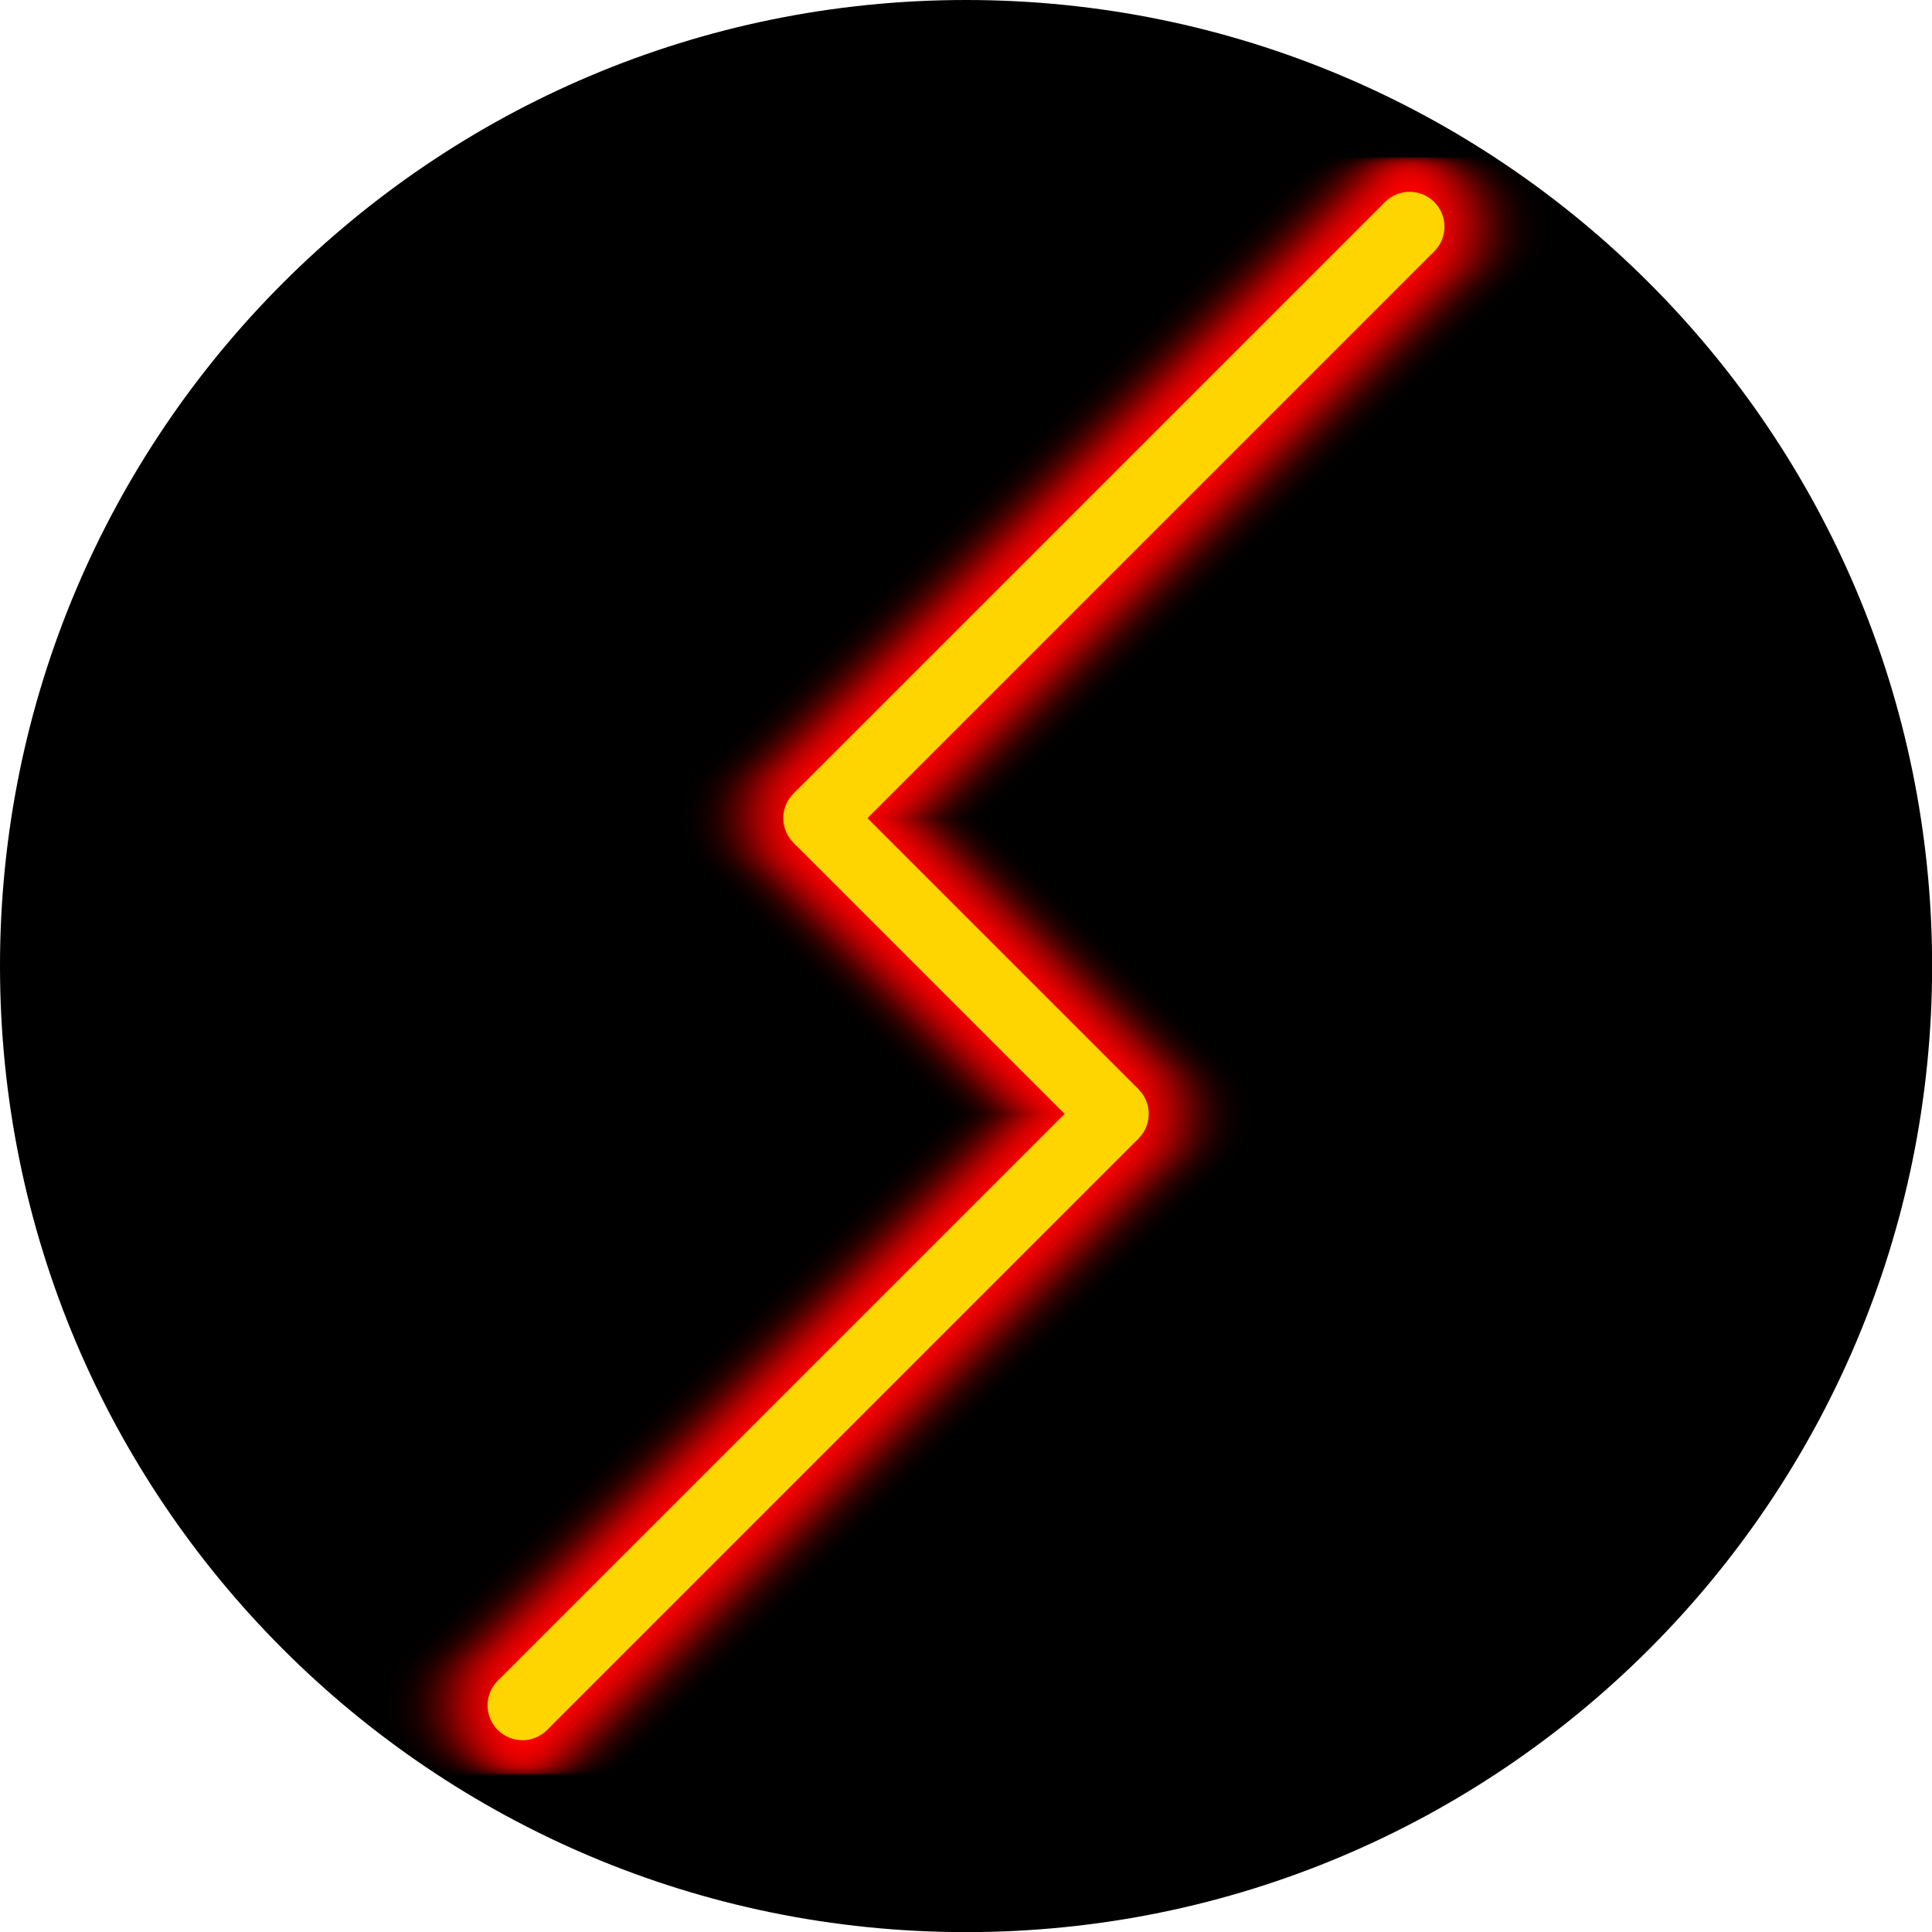
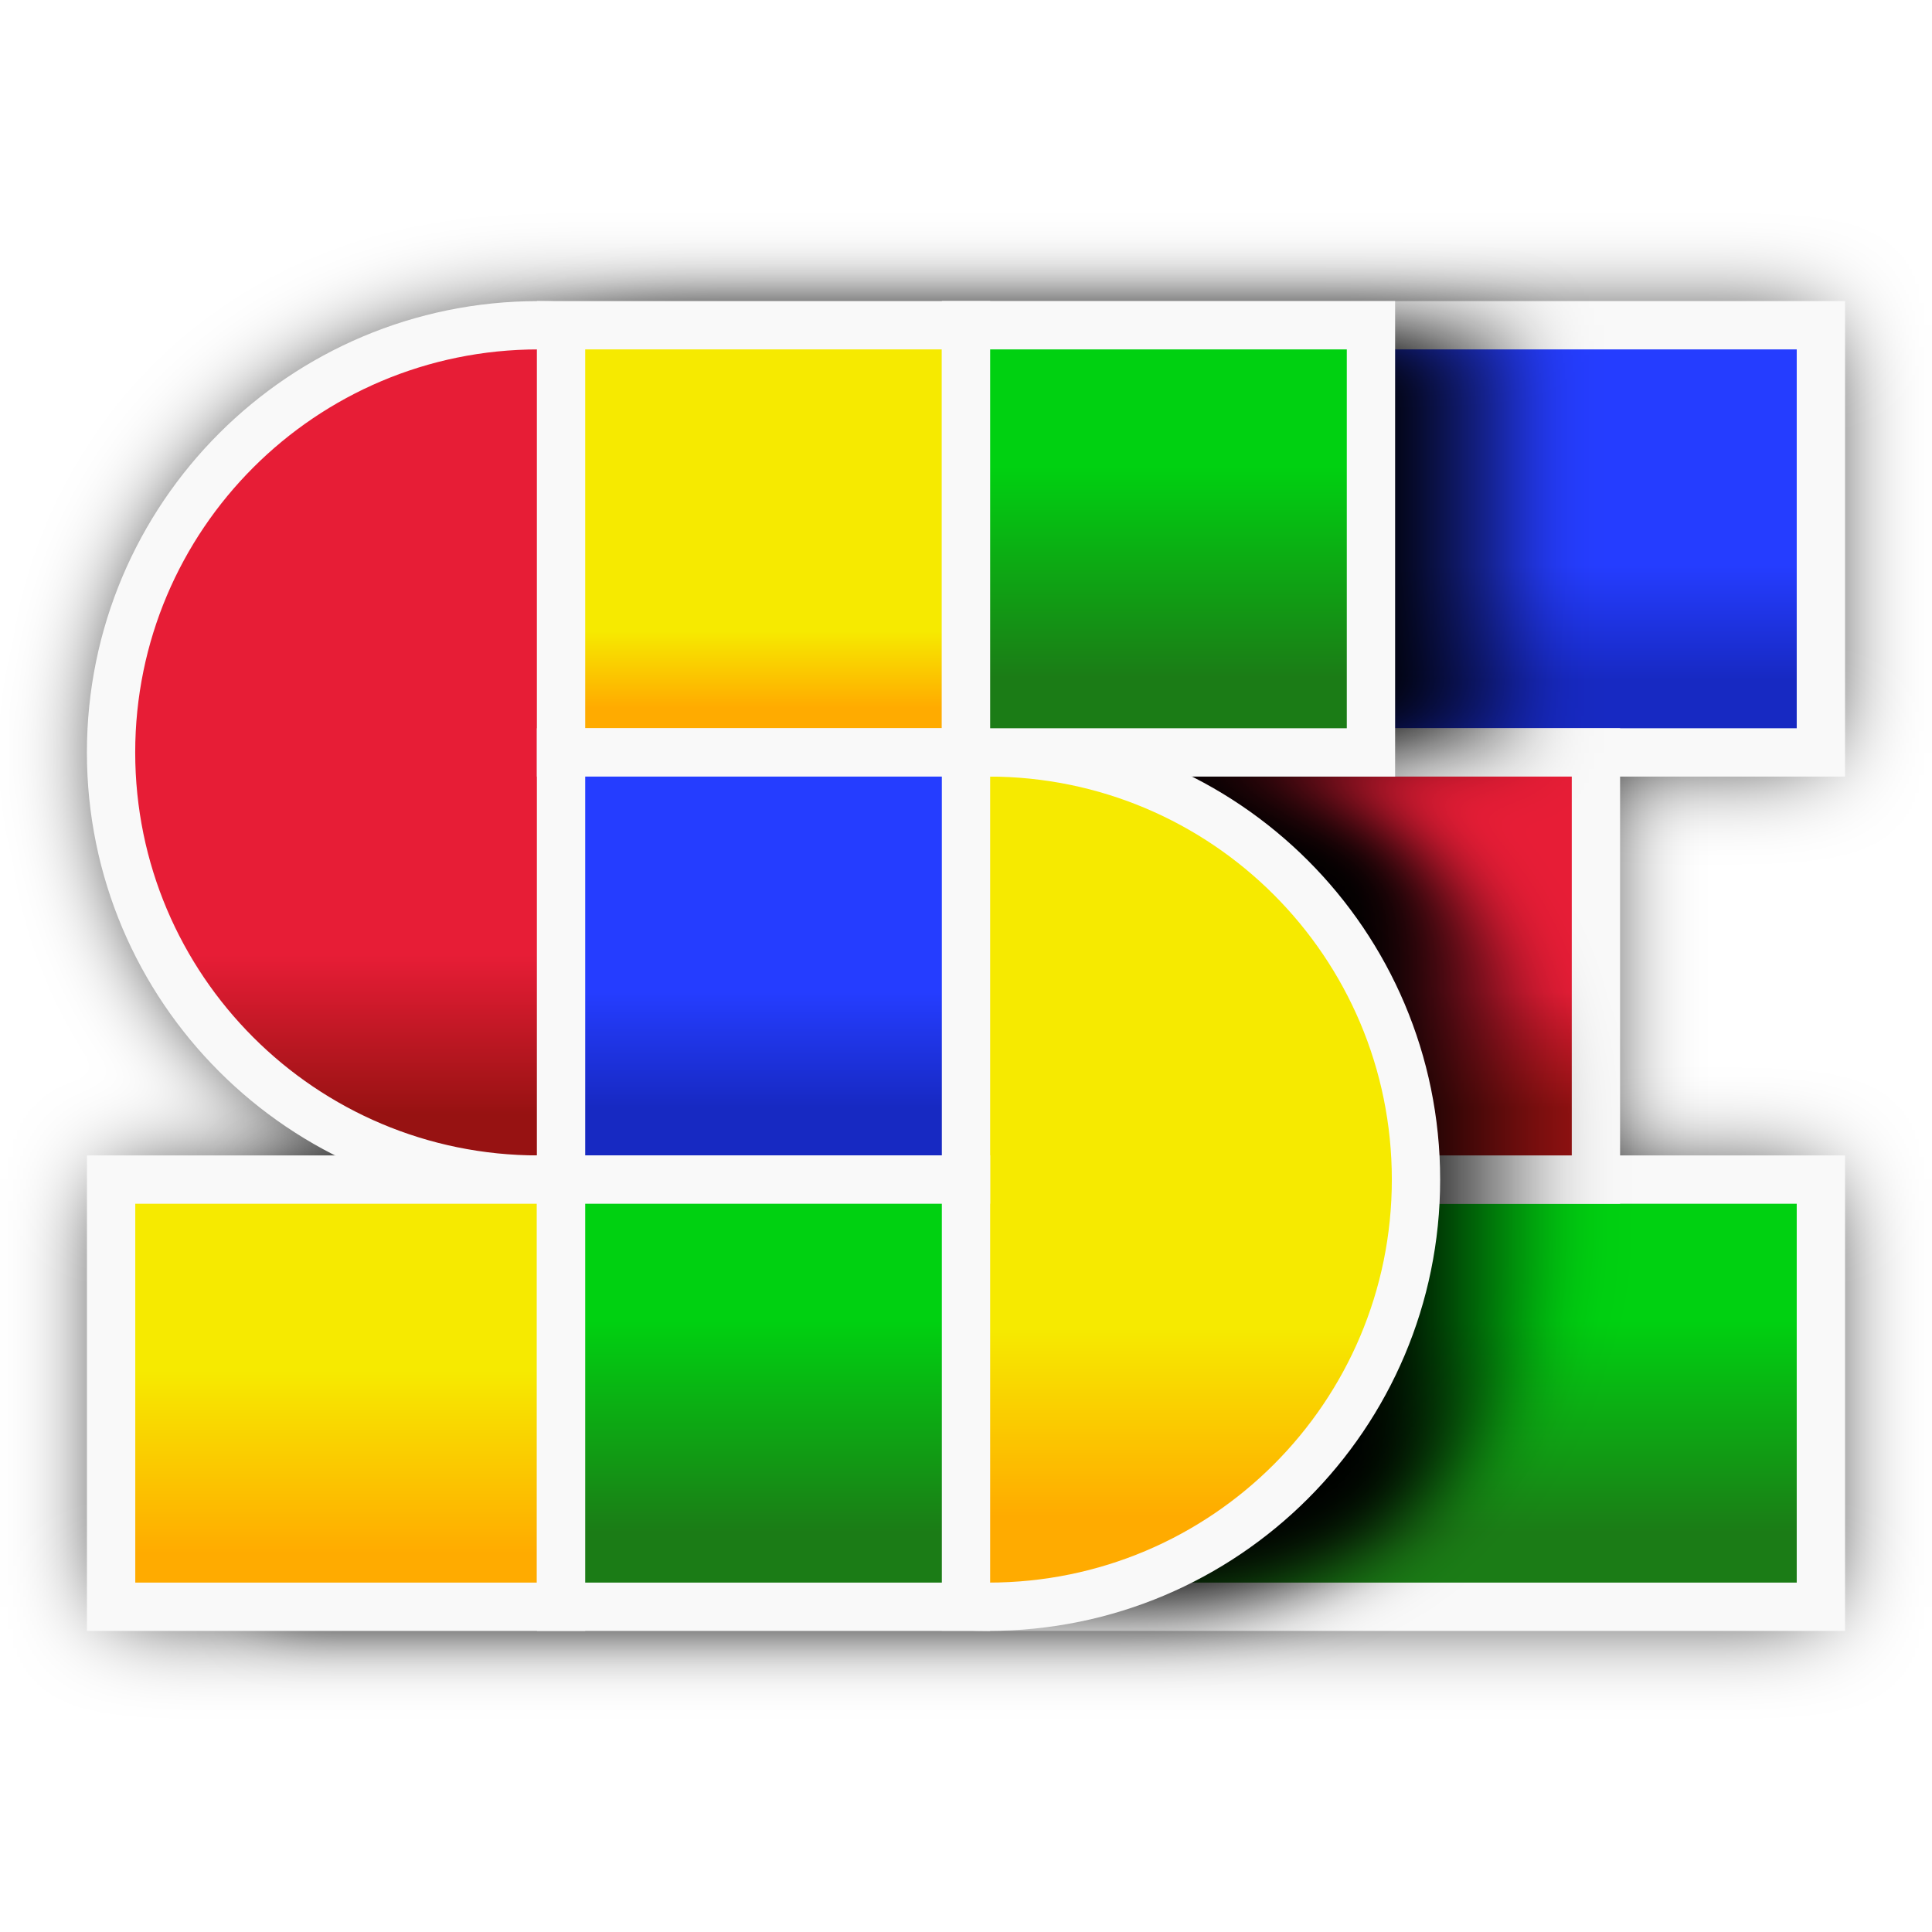
- <svg xmlns="http://www.w3.org/2000/svg" width="64" height="64" viewBox="0 0 16.933 16.933" version="1.1" id="svg8">
+ <svg xmlns="http://www.w3.org/2000/svg" xmlns:xlink="http://www.w3.org/1999/xlink" width="120" height="120" viewBox="0 0 31.75 31.75" version="1.1" id="svg8">
  <defs id="defs2">
-     <filter style="color-interpolation-filters:sRGB" id="filter1942" x="-0.05" width="1.1" y="-0.032" height="1.064">
-       <feGaussianBlur stdDeviation="0.154" id="feGaussianBlur1944" />
+     <linearGradient id="linearGradient2283">
+       <stop style="stop-color:#000000;stop-opacity:1;" offset="0" id="stop2279" />
+       <stop style="stop-color:#000000;stop-opacity:0;" offset="1" id="stop2281" />
+     </linearGradient>
+     <linearGradient id="linearGradient1448">
+       <stop style="stop-color:#253dff;stop-opacity:1" offset="0" id="stop1444" />
+       <stop style="stop-color:#1729c2;stop-opacity:1" offset="1" id="stop1446" />
+     </linearGradient>
+     <linearGradient id="linearGradient1440">
+       <stop style="stop-color:#00d111;stop-opacity:1" offset="0" id="stop1436" />
+       <stop style="stop-color:#1b7c16;stop-opacity:1" offset="1" id="stop1438" />
+     </linearGradient>
+     <marker style="overflow:visible;" id="Arrow1Lend" refX="0.0" refY="0.0" orient="auto">
+       <path transform="scale(0.8) rotate(180) translate(12.5,0)" style="fill-rule:evenodd;stroke:#000000;stroke-width:1.0pt;" d="M 0.0,0.0 L 5.0,-5.0 L -12.5,0.0 L 5.0,5.0 L 0.0,0.0 z " id="path1153" />
+     </marker>
+     <marker style="overflow:visible" id="Arrow1Lstart" refX="0.0" refY="0.0" orient="auto">
+       <path transform="scale(0.8) translate(12.5,0)" style="fill-rule:evenodd;stroke:#000000;stroke-width:1.0pt" d="M 0.0,0.0 L 5.0,-5.0 L -12.5,0.0 L 5.0,5.0 L 0.0,0.0 z " id="path1150" />
+     </marker>
+     <linearGradient id="linearGradient883">
+       <stop style="stop-color:#e71d36;stop-opacity:1;" offset="0" id="stop879" />
+       <stop style="stop-color:#971212;stop-opacity:1" offset="1" id="stop881" />
+     </linearGradient>
+     <linearGradient id="linearGradient867">
+       <stop style="stop-color:#f6ea00;stop-opacity:1" offset="0" id="stop863" />
+       <stop style="stop-color:#ffab00;stop-opacity:1" offset="1" id="stop865" />
+     </linearGradient>
+     <linearGradient xlink:href="#linearGradient867" id="linearGradient869" x1="22.666" y1="26.351" x2="22.666" y2="31.096" gradientUnits="userSpaceOnUse" gradientTransform="matrix(0.6518237,0,0,0.651415,1.520227,4.669883)" />
+     <linearGradient xlink:href="#linearGradient883" id="linearGradient885" x1="11.619" y1="16.517" x2="11.619" y2="20.541" gradientUnits="userSpaceOnUse" gradientTransform="matrix(0.6518237,0,0,0.651415,1.413472,4.932685)" />
+     <linearGradient xlink:href="#linearGradient867" id="linearGradient1434" x1="4.525" y1="18.851" x2="4.525" y2="22.076" gradientUnits="userSpaceOnUse" gradientTransform="matrix(0.9315796,0,0,0.9309954,1.455894,4.97508)" />
+     <linearGradient xlink:href="#linearGradient1440" id="linearGradient1442" x1="12.195" y1="17.968" x2="12.195" y2="21.698" gradientUnits="userSpaceOnUse" gradientTransform="matrix(0.9315796,0,0,0.9309954,1.455894,4.97508)" />
+     <linearGradient xlink:href="#linearGradient1448" id="linearGradient1450" x1="12.338" y1="12.168" x2="12.338" y2="14.209" gradientUnits="userSpaceOnUse" gradientTransform="matrix(0.9315796,0,0,0.9309954,1.455894,4.97508)" />
+     <linearGradient xlink:href="#linearGradient867" id="linearGradient1458" x1="12.343" y1="5.799" x2="12.343" y2="7.147" gradientUnits="userSpaceOnUse" gradientTransform="matrix(0.9315796,0,0,0.9309954,1.455894,4.97508)" />
+     <linearGradient xlink:href="#linearGradient1440" id="linearGradient1487" gradientUnits="userSpaceOnUse" x1="12.195" y1="17.968" x2="12.195" y2="21.698" gradientTransform="matrix(0.9315796,0,0,0.9309954,8.110866,-9.065494)" />
+     <linearGradient xlink:href="#linearGradient1448" id="linearGradient1517" gradientUnits="userSpaceOnUse" x1="12.338" y1="12.168" x2="12.338" y2="14.209" gradientTransform="matrix(1.966668,0,0,0.9309954,-0.5159499,-2.045207)" />
+     <linearGradient xlink:href="#linearGradient883" id="linearGradient1547" gradientUnits="userSpaceOnUse" x1="12.338" y1="12.168" x2="12.338" y2="14.209" gradientTransform="matrix(1.449124,0,0,0.9309954,3.797459,4.97508)" />
+     <linearGradient xlink:href="#linearGradient1440" id="linearGradient1585" gradientUnits="userSpaceOnUse" gradientTransform="matrix(1.966668,0,0,0.9309954,-0.5159487,4.97508)" x1="12.195" y1="17.968" x2="12.195" y2="21.698" />
+     <filter style="color-interpolation-filters:sRGB" id="filter2104" x="-0.066" width="1.131" y="-0.088" height="1.175">
+       <feGaussianBlur stdDeviation="2.903" id="feGaussianBlur2106" />
+     </filter>
+     <linearGradient xlink:href="#linearGradient2283" id="linearGradient2285" x1="34.7" y1="110.662" x2="46.533" y2="110.662" gradientUnits="userSpaceOnUse" gradientTransform="matrix(0.2645833,0,0,0.2645833,13.55767,-13.40435)" />
+     <filter style="color-interpolation-filters:sRGB" id="filter2415" x="-0.063" width="1.127" y="-0.065" height="1.129">
+       <feGaussianBlur stdDeviation="0.567" id="feGaussianBlur2417" />
    </filter>
  </defs>
  <g id="layer1">
-     <circle style="fill:#000000;stroke-width:0.275" id="path849" cx="8.467" cy="8.467" r="8.467" />
-     <g id="g1368" transform="matrix(0.8639876,-0.8639876,0.8639876,0.8639876,1.122772,12.35461)" style="fill:#ff0000;opacity:1;filter:url(#filter1942)">
-       <rect style="fill:#ff0000;stroke-width:0.328" id="rect833-6-6" width="3" height="1" x="-3.5" y="6" transform="rotate(-90)" />
-       <rect style="fill:#ff0000;stroke-width:0.463" id="rect833-7-1" width="6" height="1" x="-12.5" y="-1" transform="scale(-1)" />
-       <circle style="fill:#ff0000;stroke-width:0.153" id="path835-5-8" cx="-6.5" cy="-0.5" transform="scale(-1)" r="0.5" />
-       <circle style="fill:#ff0000;stroke-width:0.153" id="path835-3-3-7" cx="-12.5" cy="-0.5" transform="scale(-1)" r="0.5" />
-       <circle style="fill:#ff0000;stroke-width:0.153" id="path835-5-8-9" cx="-6.5" cy="-3.5" transform="scale(-1)" r="0.5" />
-       <rect style="fill:#ff0000;stroke-width:0.463" id="rect833-7-1-2" width="6" height="1" x="0.5" y="3" />
-       <circle style="fill:#ff0000;stroke-width:0.153" id="path835-3-3-7-0" cx="0.5" cy="3.5" r="0.5" />
-     </g>
-     <g id="g912" transform="matrix(-0.8639876,0.8639876,-0.8639876,-0.8639876,10.19464,9.762648)" style="opacity:0.834;fill:#ffff00">
-       <rect style="fill:#ffff00;stroke-width:0.328" id="rect833" width="6" height="0.5" x="0.25" y="0" />
-       <circle style="fill:#ffff00;stroke-width:0.077" id="path835" cx="6.25" cy="0.25" r="0.25" />
-       <circle style="fill:#ffff00;stroke-width:0.077" id="path835-3" cx="0.25" cy="0.25" r="0.25" />
-       <rect style="fill:#ffff00;stroke-width:0.232" id="rect833-6" width="3" height="0.5" x="0.25" y="-0.5" transform="rotate(90)" />
-       <rect style="fill:#ffff00;stroke-width:0.328" id="rect833-7" width="6" height="0.5" x="-5.75" y="3" />
-       <circle style="fill:#ffff00;stroke-width:0.077" id="path835-5" cx="0.25" cy="3.25" r="0.25" />
-       <circle style="fill:#ffff00;stroke-width:0.077" id="path835-3-3" cx="-5.75" cy="3.25" r="0.25" />
+     <path id="rect1611" style="opacity:1;fill:#000000;fill-opacity:1;stroke:none;stroke-width:3;stroke-miterlimit:4;stroke-dasharray:none;stroke-dashoffset:0;stroke-opacity:1;filter:url(#filter2104)" d="M 96.229,71.871 A 26.55,26.533 0 0 0 69.781,98.404 26.55,26.533 0 0 0 96.332,124.938 H 69.781 v 26.533 h 27.947 25.152 53.102 V 124.938 H 162.008 V 98.404 h 13.975 V 71.871 h -27.947 -25.154 -25.152 v 0.037 a 26.55,26.533 0 0 0 -1.396,-0.037 26.55,26.533 0 0 0 -0.104,0 z m 1.5,53.029 v 0.037 h -1.295 a 26.55,26.533 0 0 0 1.295,-0.037 z" transform="matrix(0.2645833,0,0,0.2645833,-16.63748,-13.67125)" />
+     <rect style="fill:url(#linearGradient1585);fill-opacity:1;stroke:#f9f9f9;stroke-width:0.794;stroke-miterlimit:4;stroke-dasharray:none;stroke-dashoffset:0;stroke-opacity:1" id="rect887-6-7-5-3-0-3-6-2" width="14.049" height="7.02" x="15.875" y="19.385" />
+     <rect style="fill:url(#linearGradient1517);fill-opacity:1;stroke:#f9f9f9;stroke-width:0.794;stroke-miterlimit:4;stroke-dasharray:none;stroke-dashoffset:0;stroke-opacity:1" id="rect887-6-7-5-3-0-1" width="14.049" height="7.02" x="15.875" y="5.345" />
+     <rect style="fill:url(#linearGradient1547);fill-opacity:1;stroke:#f9f9f9;stroke-width:0.794;stroke-miterlimit:4;stroke-dasharray:none;stroke-dashoffset:0;stroke-opacity:1" id="rect887-6-7-5-3-0-9" width="10.352" height="7.02" x="15.875" y="12.365" />
+     <path id="path833-36" style="fill:url(#linearGradient2285);fill-opacity:1;stroke:none;stroke-width:0.794;stroke-miterlimit:4;stroke-dasharray:none;stroke-opacity:1;filter:url(#filter2415)" d="m 11.451,5.344 a 7.025,7.02 0 0 0 -7.025,7.021 7.025,7.02 0 0 0 7.025,7.02 7.025,7.02 0 0 0 0.369,-0.01 v 0.01 H 11.451 4.426 v 7.02 H 11.82 18.475 v -0.01 a 7.025,7.02 0 0 0 0.37,0.01 7.025,7.02 0 0 0 7.024,-7.02 7.025,7.02 0 0 0 -7.024,-7.02 h 6.285 V 5.344 H 18.475 11.82 v 0.01 A 7.025,7.02 0 0 0 11.451,5.344 Z M 18.475,12.365 h 0.343 a 7.025,7.02 0 0 0 -0.343,0.009 7.025,7.02 0 0 0 0,-0.009 z" />
+     <g id="g2126">
+       <ellipse style="fill:url(#linearGradient885);fill-opacity:1;stroke:#f9f9f9;stroke-width:0.794;stroke-miterlimit:4;stroke-dasharray:none;stroke-opacity:1" id="path833" cx="8.85" cy="12.365" rx="7.025" ry="7.02" />
+       <ellipse style="fill:url(#linearGradient869);fill-opacity:1;stroke:#f9f9f9;stroke-width:0.794;stroke-miterlimit:4;stroke-dasharray:none;stroke-opacity:1" id="path833-3" cx="16.245" cy="19.385" rx="7.025" ry="7.02" />
+       <rect style="fill:url(#linearGradient1458);fill-opacity:1;stroke:#f9f9f9;stroke-width:0.794;stroke-miterlimit:4;stroke-dasharray:none;stroke-dashoffset:0;stroke-opacity:1" id="rect887-6-7-5-3" width="6.655" height="7.02" x="9.22" y="5.345" />
+       <rect style="fill:url(#linearGradient1450);fill-opacity:1;stroke:#f9f9f9;stroke-width:0.794;stroke-miterlimit:4;stroke-dasharray:none;stroke-dashoffset:0;stroke-opacity:1" id="rect887-6-7-5-3-0" width="6.655" height="7.02" x="9.22" y="12.365" />
+       <rect style="fill:url(#linearGradient1434);fill-opacity:1;stroke:#f9f9f9;stroke-width:0.794;stroke-miterlimit:4;stroke-dasharray:none;stroke-dashoffset:0;stroke-opacity:1" id="rect887-6-7-5-3-9" width="7.394" height="7.02" x="1.826" y="19.385" />
+       <rect style="fill:url(#linearGradient1442);fill-opacity:1;stroke:#f9f9f9;stroke-width:0.794;stroke-miterlimit:4;stroke-dasharray:none;stroke-dashoffset:0;stroke-opacity:1" id="rect887-6-7-5-3-0-3" width="6.655" height="7.02" x="9.22" y="19.385" />
+       <rect style="fill:url(#linearGradient1487);fill-opacity:1;stroke:#f9f9f9;stroke-width:0.794;stroke-miterlimit:4;stroke-dasharray:none;stroke-dashoffset:0;stroke-opacity:1" id="rect887-6-7-5-3-0-3-6" width="6.655" height="7.02" x="15.875" y="5.345" />
    </g>
  </g>
</svg>
